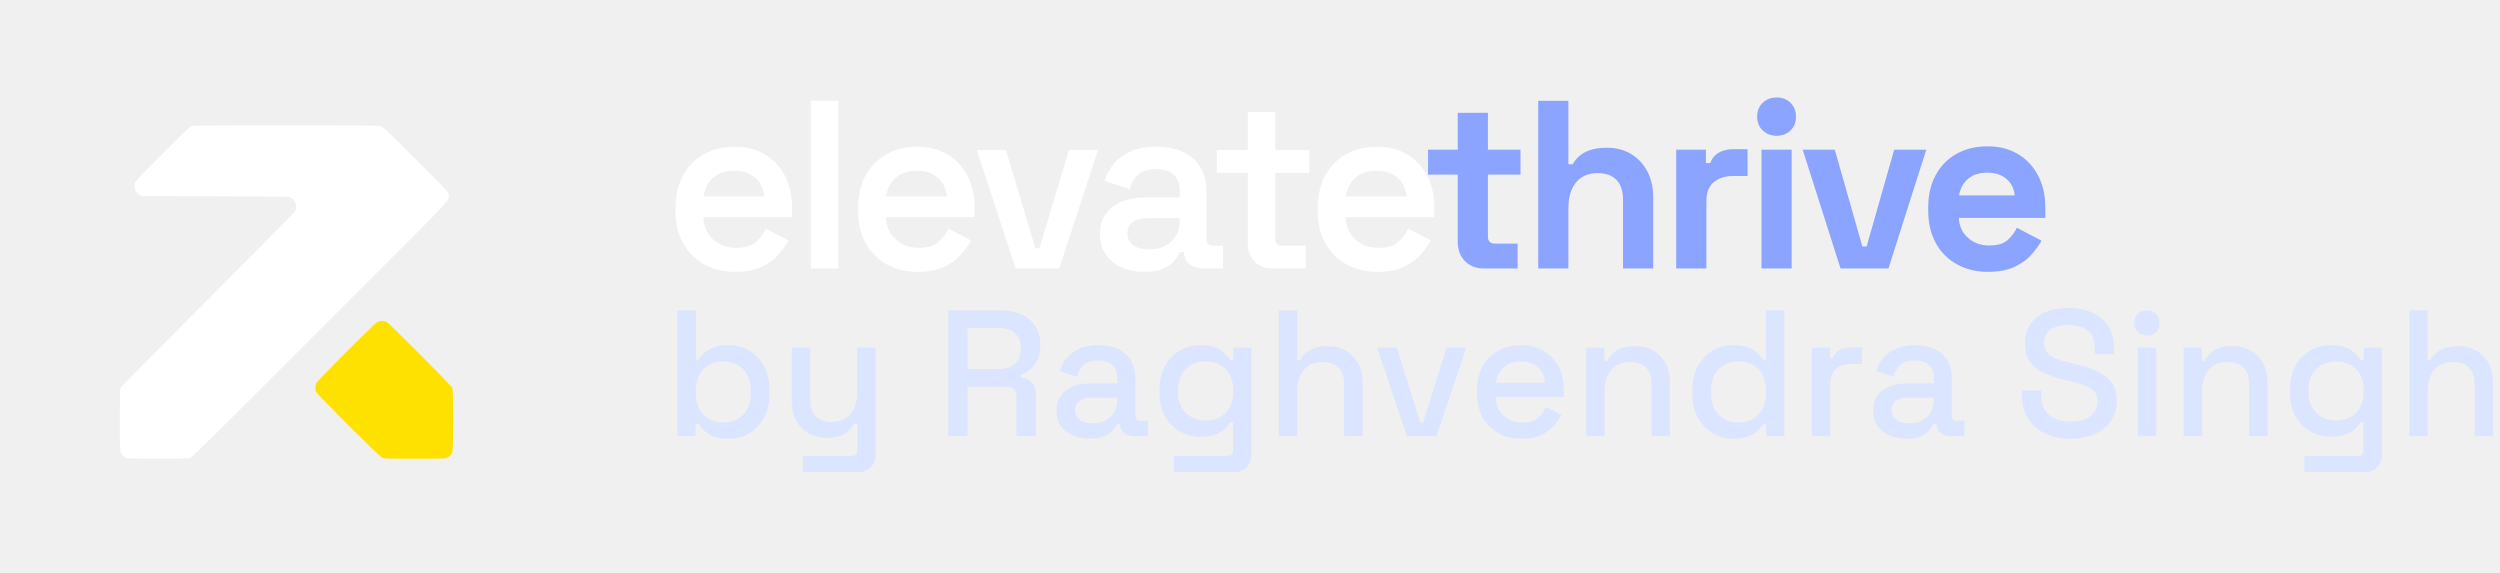
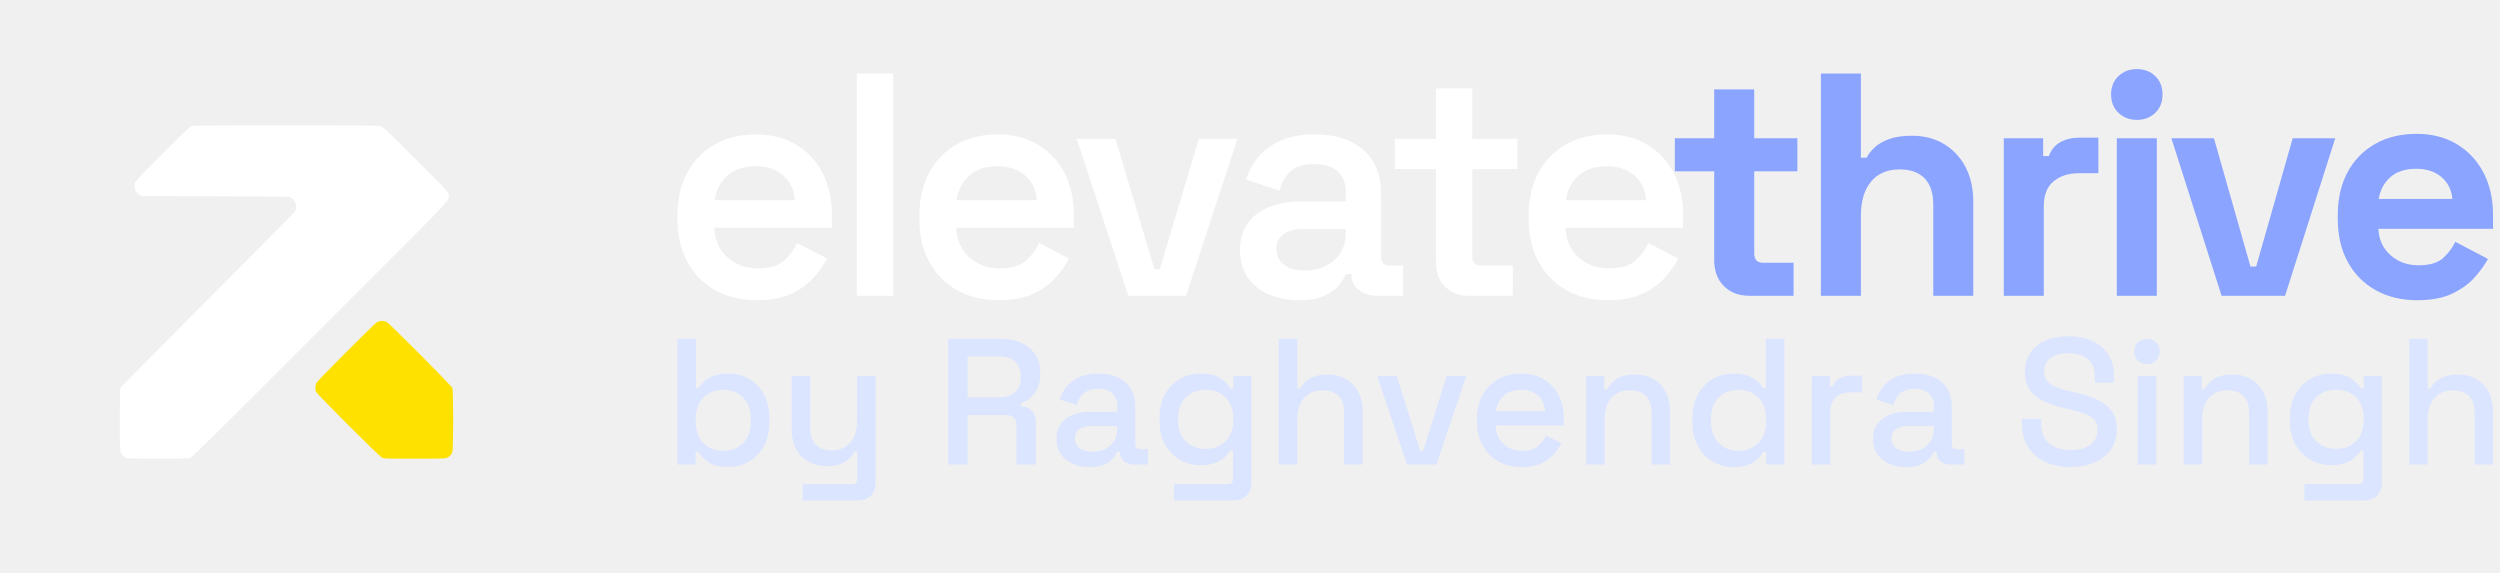
<svg xmlns="http://www.w3.org/2000/svg" width="178.91" height="41.00" viewBox="0 0 178.91 41.00" role="img" aria-labelledby="logo-title">
  <g transform="translate(0.500 0.900) scale(0.037037)" aria-hidden="true">
    <path fill="#ffffff" d="M 231.03 860.89 C 226.45 859.06 221.79 854.76 219.91 850.62 C 218.16 846.75 218.04 842.97 218.02 787.72 C 218.00 737.08 218.21 728.42 219.54 725.22 C 220.63 722.57 269.48 673.06 388.93 553.50 C 526.74 415.57 557.01 384.81 558.01 381.63 C 560.91 372.46 556.73 361.88 548.50 357.59 C 544.51 355.51 544.10 355.50 401.93 355.00 L 259.35 354.50 L 255.20 351.75 C 248.30 347.18 244.86 338.03 247.00 329.91 C 248.04 325.94 253.33 320.31 299.83 273.64 C 334.67 238.68 352.80 221.18 355.50 219.92 C 359.36 218.11 365.68 218.04 540.00 218.04 C 714.34 218.04 720.64 218.11 724.50 219.92 C 727.22 221.19 748.28 241.63 790.17 283.65 C 854.99 348.67 854.00 347.54 853.98 356.00 C 853.97 363.90 859.26 358.45 603.35 614.17 C 388.77 828.60 356.99 859.98 353.50 860.92 C 348.26 862.32 234.56 862.29 231.03 860.89 Z" />
    <path fill="#ffe100" d="M 724.50 860.08 C 719.38 857.68 598.62 736.88 596.99 732.53 C 595.37 728.19 595.57 720.96 597.45 716.44 C 598.63 713.58 614.38 697.17 654.79 656.68 C 685.43 625.98 712.40 599.73 714.73 598.35 C 720.21 595.09 727.89 594.87 733.54 597.80 C 739.35 600.83 858.48 720.41 860.47 725.22 C 862.78 730.83 862.77 844.22 860.45 849.77 C 858.39 854.71 855.34 857.88 850.50 860.11 C 846.75 861.84 842.75 861.96 787.50 861.96 C 731.92 861.96 728.27 861.85 724.50 860.08 Z" />
  </g>
  <g transform="translate(0 6.714)">
-     <path fill="#ffffff" d="M52.622 12.74Q51.351 12.74 50.385 12.2Q49.42 11.66 48.881 10.676Q48.343 9.692 48.343 8.366V8.161Q48.343 6.833 48.874 5.85Q49.405 4.867 50.361 4.327Q51.316 3.787 52.573 3.787Q53.809 3.787 54.731 4.332Q55.652 4.877 56.166 5.851Q56.68 6.825 56.68 8.122V8.826H50.333Q50.37 9.82 51.037 10.421Q51.703 11.022 52.679 11.022Q53.632 11.022 54.098 10.604Q54.565 10.186 54.808 9.655L56.427 10.49Q56.184 10.957 55.73 11.483Q55.276 12.009 54.527 12.374Q53.779 12.74 52.622 12.74ZM50.35 7.34H54.687Q54.619 6.495 54.046 6Q53.474 5.505 52.559 5.505Q51.619 5.505 51.05 6Q50.482 6.495 50.35 7.34Z" />
-     <path fill="#ffffff" d="M58.028 12.5V0.5H59.99V12.5Z" />
-     <path fill="#ffffff" d="M65.685 12.74Q64.414 12.74 63.448 12.2Q62.482 11.66 61.944 10.676Q61.405 9.692 61.405 8.366V8.161Q61.405 6.833 61.937 5.85Q62.468 4.867 63.424 4.327Q64.379 3.787 65.636 3.787Q66.872 3.787 67.793 4.332Q68.715 4.877 69.229 5.851Q69.743 6.825 69.743 8.122V8.826H63.396Q63.433 9.82 64.1 10.421Q64.766 11.022 65.742 11.022Q66.695 11.022 67.161 10.604Q67.627 10.186 67.871 9.655L69.49 10.49Q69.247 10.957 68.793 11.483Q68.338 12.009 67.59 12.374Q66.842 12.74 65.685 12.74ZM63.413 7.34H67.75Q67.681 6.495 67.109 6Q66.537 5.505 65.622 5.505Q64.681 5.505 64.113 6Q63.545 6.495 63.413 7.34Z" />
-     <path fill="#ffffff" d="M72.684 12.5 69.903 4.027H71.99L74.097 11.061H74.387L76.494 4.027H78.581L75.8 12.5Z" />
-     <path fill="#ffffff" d="M81.893 12.74Q80.991 12.74 80.272 12.426Q79.554 12.112 79.135 11.508Q78.717 10.904 78.717 10.038Q78.717 9.17 79.135 8.586Q79.554 8.002 80.292 7.707Q81.03 7.411 81.972 7.411H84.43V6.898Q84.43 6.226 84.016 5.809Q83.603 5.392 82.729 5.392Q81.873 5.392 81.435 5.79Q80.997 6.189 80.859 6.829L79.045 6.226Q79.25 5.56 79.703 5.011Q80.156 4.462 80.914 4.124Q81.673 3.787 82.758 3.787Q84.42 3.787 85.377 4.624Q86.335 5.461 86.335 7.034V10.359Q86.335 10.873 86.815 10.873H87.522V12.5H86.142Q85.525 12.5 85.132 12.19Q84.739 11.88 84.739 11.36V11.324H84.44Q84.344 11.56 84.085 11.899Q83.825 12.238 83.302 12.489Q82.779 12.74 81.893 12.74ZM82.216 11.135Q83.197 11.135 83.813 10.579Q84.43 10.022 84.43 9.074V8.897H82.102Q81.451 8.897 81.065 9.176Q80.679 9.456 80.679 9.979Q80.679 10.502 81.082 10.818Q81.486 11.135 82.216 11.135Z" />
-     <path fill="#ffffff" d="M91.089 12.5Q90.279 12.5 89.789 12.009Q89.299 11.517 89.299 10.688V5.66H87.078V4.027H89.299V1.303H91.261V4.027H93.695V5.66H91.261V10.353Q91.261 10.867 91.747 10.867H93.447V12.5Z" />
-     <path fill="#ffffff" d="M98.582 12.74Q97.311 12.74 96.345 12.2Q95.38 11.66 94.841 10.676Q94.303 9.692 94.303 8.366V8.161Q94.303 6.833 94.834 5.85Q95.365 4.867 96.321 4.327Q97.276 3.787 98.533 3.787Q99.769 3.787 100.691 4.332Q101.612 4.877 102.126 5.851Q102.64 6.825 102.64 8.122V8.826H96.293Q96.33 9.82 96.997 10.421Q97.663 11.022 98.639 11.022Q99.592 11.022 100.058 10.604Q100.525 10.186 100.768 9.655L102.387 10.49Q102.144 10.957 101.69 11.483Q101.236 12.009 100.487 12.374Q99.739 12.74 98.582 12.74ZM96.31 7.34H100.647Q100.579 6.495 100.006 6Q99.434 5.505 98.519 5.505Q97.579 5.505 97.01 6Q96.442 6.495 96.31 7.34Z" />
-     <g transform="translate(-4.319 0)">
-       <path fill="#8aa4ff" d="M110.526 12.5Q109.686 12.5 109.163 11.977Q108.64 11.454 108.64 10.58V5.78H106.515V3.997H108.64V1.357H110.8V3.997H113.132V5.78H110.8V10.203Q110.8 10.717 111.28 10.717H112.926V12.5Z" />
-       <path fill="#8aa4ff" d="M114.4 12.5V0.5H116.56V5.043H116.869Q117.006 4.769 117.298 4.494Q117.589 4.22 118.078 4.04Q118.566 3.86 119.32 3.86Q120.315 3.86 121.06 4.314Q121.806 4.769 122.218 5.566Q122.629 6.363 122.629 7.426V12.5H120.469V7.597Q120.469 6.637 119.998 6.157Q119.526 5.677 118.652 5.677Q117.658 5.677 117.109 6.337Q116.56 6.997 116.56 8.18V12.5Z" />
-       <path fill="#8aa4ff" d="M124.275 12.5V3.997H126.4V4.957H126.709Q126.898 4.443 127.335 4.203Q127.772 3.963 128.355 3.963H129.383V5.883H128.32Q127.498 5.883 126.966 6.32Q126.435 6.757 126.435 7.666V12.5Z" />
-       <path fill="#8aa4ff" d="M130.378 12.5V3.997H132.538V12.5ZM131.458 3.003Q130.875 3.003 130.472 2.626Q130.069 2.249 130.069 1.631Q130.069 1.014 130.472 0.637Q130.875 0.26 131.458 0.26Q132.058 0.26 132.452 0.637Q132.846 1.014 132.846 1.631Q132.846 2.249 132.452 2.626Q132.058 3.003 131.458 3.003Z" />
-       <path fill="#8aa4ff" d="M136.035 12.5 133.326 3.997H135.623L137.595 10.923H137.903L139.875 3.997H142.172L139.463 12.5Z" />
-       <path fill="#8aa4ff" d="M146.595 12.74Q145.326 12.74 144.358 12.2Q143.389 11.66 142.849 10.674Q142.309 9.689 142.309 8.351V8.146Q142.309 6.809 142.84 5.823Q143.372 4.837 144.332 4.297Q145.292 3.757 146.56 3.757Q147.812 3.757 148.738 4.314Q149.663 4.871 150.178 5.857Q150.692 6.843 150.692 8.146V8.883H144.503Q144.538 9.757 145.155 10.306Q145.772 10.854 146.663 10.854Q147.572 10.854 148 10.46Q148.429 10.066 148.652 9.586L150.418 10.511Q150.178 10.957 149.723 11.48Q149.269 12.003 148.515 12.371Q147.76 12.74 146.595 12.74ZM144.52 7.271H148.498Q148.429 6.534 147.906 6.089Q147.383 5.643 146.543 5.643Q145.669 5.643 145.155 6.089Q144.64 6.534 144.52 7.271Z" />
+     <g transform="translate(-15.59278 -2.115172) scale(1.325411)">
+       <path fill="#ffffff" d="M52.622 12.74Q51.351 12.74 50.385 12.2Q49.42 11.66 48.881 10.676Q48.343 9.692 48.343 8.366V8.161Q48.343 6.833 48.874 5.85Q49.405 4.867 50.361 4.327Q51.316 3.787 52.573 3.787Q53.809 3.787 54.731 4.332Q55.652 4.877 56.166 5.851Q56.68 6.825 56.68 8.122V8.826H50.333Q50.37 9.82 51.037 10.421Q51.703 11.022 52.679 11.022Q53.632 11.022 54.098 10.604Q54.565 10.186 54.808 9.655L56.427 10.49Q56.184 10.957 55.73 11.483Q55.276 12.009 54.527 12.374Q53.779 12.74 52.622 12.74ZM50.35 7.34H54.687Q54.619 6.495 54.046 6Q53.474 5.505 52.559 5.505Q51.619 5.505 51.05 6Q50.482 6.495 50.35 7.34Z" />
+       <path fill="#ffffff" d="M58.028 12.5V0.5H59.99V12.5Z" />
+       <path fill="#ffffff" d="M65.685 12.74Q64.414 12.74 63.448 12.2Q62.482 11.66 61.944 10.676Q61.405 9.692 61.405 8.366V8.161Q61.405 6.833 61.937 5.85Q62.468 4.867 63.424 4.327Q64.379 3.787 65.636 3.787Q66.872 3.787 67.793 4.332Q68.715 4.877 69.229 5.851Q69.743 6.825 69.743 8.122V8.826H63.396Q63.433 9.82 64.1 10.421Q64.766 11.022 65.742 11.022Q66.695 11.022 67.161 10.604Q67.627 10.186 67.871 9.655L69.49 10.49Q69.247 10.957 68.793 11.483Q68.338 12.009 67.59 12.374Q66.842 12.74 65.685 12.74ZM63.413 7.34H67.75Q67.681 6.495 67.109 6Q66.537 5.505 65.622 5.505Q64.681 5.505 64.113 6Q63.545 6.495 63.413 7.34Z" />
+       <path fill="#ffffff" d="M72.684 12.5 69.903 4.027H71.99L74.097 11.061H74.387L76.494 4.027H78.581L75.8 12.5Z" />
+       <path fill="#ffffff" d="M81.893 12.74Q80.991 12.74 80.272 12.426Q79.554 12.112 79.135 11.508Q78.717 10.904 78.717 10.038Q78.717 9.17 79.135 8.586Q79.554 8.002 80.292 7.707Q81.03 7.411 81.972 7.411H84.43V6.898Q84.43 6.226 84.016 5.809Q83.603 5.392 82.729 5.392Q81.873 5.392 81.435 5.79Q80.997 6.189 80.859 6.829L79.045 6.226Q79.25 5.56 79.703 5.011Q80.156 4.462 80.914 4.124Q81.673 3.787 82.758 3.787Q84.42 3.787 85.377 4.624Q86.335 5.461 86.335 7.034V10.359Q86.335 10.873 86.815 10.873H87.522V12.5H86.142Q85.525 12.5 85.132 12.19Q84.739 11.88 84.739 11.36V11.324H84.44Q84.344 11.56 84.085 11.899Q83.825 12.238 83.302 12.489Q82.779 12.74 81.893 12.74ZM82.216 11.135Q83.197 11.135 83.813 10.579Q84.43 10.022 84.43 9.074V8.897H82.102Q81.451 8.897 81.065 9.176Q80.679 9.456 80.679 9.979Q80.679 10.502 81.082 10.818Q81.486 11.135 82.216 11.135Z" />
+       <path fill="#ffffff" d="M91.089 12.5Q90.279 12.5 89.789 12.009Q89.299 11.517 89.299 10.688V5.66H87.078V4.027H89.299V1.303H91.261V4.027H93.695V5.66H91.261V10.353Q91.261 10.867 91.747 10.867H93.447V12.5Z" />
+       <path fill="#ffffff" d="M98.582 12.74Q97.311 12.74 96.345 12.2Q95.38 11.66 94.841 10.676Q94.303 9.692 94.303 8.366V8.161Q94.303 6.833 94.834 5.85Q95.365 4.867 96.321 4.327Q97.276 3.787 98.533 3.787Q99.769 3.787 100.691 4.332Q101.612 4.877 102.126 5.851Q102.64 6.825 102.64 8.122V8.826H96.293Q96.33 9.82 96.997 10.421Q97.663 11.022 98.639 11.022Q99.592 11.022 100.058 10.604Q100.525 10.186 100.768 9.655L102.387 10.49Q102.144 10.957 101.69 11.483Q101.236 12.009 100.487 12.374Q99.739 12.74 98.582 12.74ZM96.31 7.34H100.647Q100.579 6.495 100.006 6Q99.434 5.505 98.519 5.505Q97.579 5.505 97.01 6Q96.442 6.495 96.31 7.34Z" />
+       <g transform="translate(-4.319 0)">
+         <path fill="#8aa4ff" d="M110.526 12.5Q109.686 12.5 109.163 11.977Q108.64 11.454 108.64 10.58V5.78H106.515V3.997H108.64V1.357H110.8V3.997H113.132V5.78H110.8V10.203Q110.8 10.717 111.28 10.717H112.926V12.5Z" />
+         <path fill="#8aa4ff" d="M114.4 12.5V0.5H116.56V5.043H116.869Q117.006 4.769 117.298 4.494Q117.589 4.22 118.078 4.04Q118.566 3.86 119.32 3.86Q120.315 3.86 121.06 4.314Q121.806 4.769 122.218 5.566Q122.629 6.363 122.629 7.426V12.5H120.469V7.597Q120.469 6.637 119.998 6.157Q119.526 5.677 118.652 5.677Q117.658 5.677 117.109 6.337Q116.56 6.997 116.56 8.18V12.5Z" />
+         <path fill="#8aa4ff" d="M124.275 12.5V3.997H126.4V4.957H126.709Q126.898 4.443 127.335 4.203Q127.772 3.963 128.355 3.963H129.383V5.883H128.32Q127.498 5.883 126.966 6.32Q126.435 6.757 126.435 7.666V12.5Z" />
+         <path fill="#8aa4ff" d="M130.378 12.5V3.997H132.538V12.5ZM131.458 3.003Q130.875 3.003 130.472 2.626Q130.069 2.249 130.069 1.631Q130.069 1.014 130.472 0.637Q130.875 0.26 131.458 0.26Q132.058 0.26 132.452 0.637Q132.846 1.014 132.846 1.631Q132.846 2.249 132.452 2.626Q132.058 3.003 131.458 3.003Z" />
+         <path fill="#8aa4ff" d="M136.035 12.5 133.326 3.997H135.623L137.595 10.923H137.903L139.875 3.997H142.172L139.463 12.5Z" />
+         <path fill="#8aa4ff" d="M146.595 12.74Q145.326 12.74 144.358 12.2Q143.389 11.66 142.849 10.674Q142.309 9.689 142.309 8.351V8.146Q142.309 6.809 142.84 5.823Q143.372 4.837 144.332 4.297Q145.292 3.757 146.56 3.757Q147.812 3.757 148.738 4.314Q149.663 4.871 150.178 5.857Q150.692 6.843 150.692 8.146V8.883H144.503Q144.538 9.757 145.155 10.306Q145.772 10.854 146.663 10.854Q147.572 10.854 148 10.46Q148.429 10.066 148.652 9.586L150.418 10.511Q150.178 10.957 149.723 11.48Q149.269 12.003 148.515 12.371Q147.76 12.74 146.595 12.74ZM144.52 7.271H148.498Q148.429 6.534 147.906 6.089Q147.383 5.643 146.543 5.643Q145.669 5.643 145.155 6.089Q144.64 6.534 144.52 7.271Z" />
+       </g>
    </g>
-     <path fill="#dce5ff" d="M52.141 24.68Q51.222 24.68 50.72 24.346Q50.219 24.012 49.983 23.598H49.778V24.5H48.481V15.5H49.804V19.027H50.008Q50.159 18.764 50.419 18.529Q50.68 18.294 51.103 18.141Q51.527 17.988 52.141 17.988Q52.94 17.988 53.605 18.372Q54.269 18.755 54.668 19.486Q55.066 20.217 55.066 21.24V21.428Q55.066 22.451 54.666 23.182Q54.265 23.912 53.6 24.296Q52.935 24.68 52.141 24.68ZM51.761 23.518Q52.619 23.518 53.177 22.966Q53.734 22.414 53.734 21.394V21.274Q53.734 20.254 53.181 19.702Q52.627 19.15 51.761 19.15Q50.907 19.15 50.347 19.702Q49.787 20.254 49.787 21.274V21.394Q49.787 22.414 50.347 22.966Q50.907 23.518 51.761 23.518Z" />
-     <path fill="#dce5ff" d="M57.448 27.071V25.909H60.983Q61.352 25.909 61.352 25.523V23.579H61.147Q61.026 23.829 60.788 24.068Q60.549 24.307 60.151 24.459Q59.753 24.612 59.143 24.612Q58.425 24.612 57.861 24.291Q57.297 23.971 56.977 23.38Q56.657 22.789 56.657 21.978V18.168H57.981V21.876Q57.981 22.7 58.39 23.091Q58.8 23.483 59.528 23.483Q60.35 23.483 60.842 22.941Q61.335 22.398 61.335 21.372V18.168H62.658V25.793Q62.658 26.382 62.319 26.727Q61.981 27.071 61.388 27.071Z" />
-     <path fill="#dce5ff" d="M67.853 24.5V15.5H71.626Q72.471 15.5 73.103 15.791Q73.735 16.082 74.089 16.62Q74.443 17.158 74.443 17.9V18.045Q74.443 18.891 74.039 19.399Q73.635 19.907 73.061 20.116V20.321Q73.552 20.342 73.844 20.65Q74.136 20.957 74.136 21.515V24.5H72.745V21.706Q72.745 21.361 72.562 21.159Q72.379 20.957 71.979 20.957H69.244V24.5ZM69.244 19.693H71.482Q72.226 19.693 72.639 19.316Q73.052 18.939 73.052 18.282V18.176Q73.052 17.519 72.648 17.141Q72.244 16.764 71.482 16.764H69.244Z" />
-     <path fill="#dce5ff" d="M77.978 24.68Q77.306 24.68 76.768 24.447Q76.231 24.213 75.918 23.764Q75.605 23.314 75.605 22.672Q75.605 22.025 75.918 21.593Q76.231 21.16 76.779 20.942Q77.327 20.724 78.02 20.724H79.957V20.314Q79.957 19.756 79.62 19.42Q79.283 19.083 78.59 19.083Q77.909 19.083 77.548 19.405Q77.187 19.726 77.07 20.249L75.84 19.846Q75.994 19.335 76.332 18.917Q76.671 18.498 77.236 18.243Q77.802 17.988 78.607 17.988Q79.84 17.988 80.543 18.613Q81.247 19.239 81.247 20.403V23.011Q81.247 23.397 81.607 23.397H82.153V24.5H81.163Q80.714 24.5 80.432 24.266Q80.151 24.033 80.151 23.638V23.598H79.947Q79.855 23.797 79.646 24.055Q79.436 24.312 79.037 24.496Q78.638 24.68 77.978 24.68ZM78.18 23.585Q78.97 23.585 79.463 23.129Q79.957 22.673 79.957 21.881V21.743H78.099Q77.573 21.743 77.25 21.97Q76.928 22.197 76.928 22.634Q76.928 23.071 77.263 23.328Q77.599 23.585 78.18 23.585Z" />
-     <path fill="#dce5ff" d="M82.977 21.36V21.172Q82.977 20.174 83.378 19.462Q83.778 18.751 84.447 18.369Q85.116 17.988 85.918 17.988Q86.847 17.988 87.339 18.33Q87.832 18.672 88.06 19.07H88.265V18.168H89.553V25.793Q89.553 26.382 89.217 26.727Q88.881 27.071 88.287 27.071H84.019V25.909H87.866Q88.239 25.909 88.239 25.523V23.505H88.035Q87.893 23.747 87.636 23.988Q87.38 24.229 86.963 24.387Q86.546 24.544 85.918 24.544Q85.116 24.544 84.445 24.162Q83.774 23.781 83.375 23.067Q82.977 22.353 82.977 21.36ZM86.282 23.381Q87.14 23.381 87.698 22.838Q88.256 22.295 88.256 21.326V21.206Q88.256 20.224 87.702 19.687Q87.149 19.15 86.282 19.15Q85.429 19.15 84.869 19.687Q84.309 20.224 84.309 21.206V21.326Q84.309 22.295 84.869 22.838Q85.429 23.381 86.282 23.381Z" />
-     <path fill="#dce5ff" d="M91.514 24.5V15.5H92.837V19.06H93.041Q93.162 18.818 93.401 18.588Q93.64 18.357 94.033 18.209Q94.427 18.06 95.028 18.06Q95.752 18.06 96.313 18.381Q96.875 18.701 97.194 19.288Q97.514 19.875 97.514 20.694V24.5H96.191V20.796Q96.191 19.968 95.781 19.579Q95.372 19.189 94.644 19.189Q93.822 19.189 93.329 19.732Q92.837 20.274 92.837 21.3V24.5Z" />
-     <path fill="#dce5ff" d="M100.691 24.5 98.552 18.168H99.96L101.641 23.524H101.845L103.526 18.168H104.934L102.795 24.5Z" />
-     <path fill="#dce5ff" d="M108.901 24.68Q107.945 24.68 107.223 24.275Q106.501 23.87 106.098 23.133Q105.695 22.396 105.695 21.411V21.257Q105.695 20.267 106.094 19.533Q106.492 18.798 107.206 18.393Q107.919 17.988 108.852 17.988Q109.768 17.988 110.456 18.388Q111.143 18.788 111.529 19.509Q111.915 20.23 111.915 21.198V21.702H107.035Q107.065 22.537 107.602 23.028Q108.139 23.518 108.934 23.518Q109.683 23.518 110.061 23.186Q110.438 22.854 110.637 22.418L111.741 22.977Q111.556 23.343 111.215 23.739Q110.875 24.136 110.318 24.408Q109.761 24.68 108.901 24.68ZM107.048 20.682H110.571Q110.519 19.967 110.053 19.559Q109.586 19.15 108.844 19.15Q108.089 19.15 107.623 19.559Q107.156 19.967 107.048 20.682Z" />
-     <path fill="#dce5ff" d="M113.512 24.5V18.168H114.81V19.116H115.014Q115.195 18.723 115.656 18.39Q116.116 18.056 117.027 18.056Q117.75 18.056 118.312 18.376Q118.873 18.697 119.193 19.286Q119.513 19.875 119.513 20.694V24.5H118.19V20.796Q118.19 19.968 117.78 19.576Q117.37 19.185 116.642 19.185Q115.82 19.185 115.328 19.729Q114.835 20.274 114.835 21.3V24.5Z" />
-     <path fill="#dce5ff" d="M124.036 24.68Q123.25 24.68 122.582 24.296Q121.913 23.912 121.512 23.182Q121.111 22.451 121.111 21.428V21.24Q121.111 20.217 121.51 19.486Q121.908 18.755 122.575 18.372Q123.242 17.988 124.036 17.988Q124.655 17.988 125.076 18.141Q125.498 18.294 125.762 18.529Q126.027 18.764 126.169 19.027H126.373V15.5H127.696V24.5H126.399V23.598H126.195Q125.958 24.012 125.461 24.346Q124.964 24.68 124.036 24.68ZM124.417 23.518Q125.275 23.518 125.832 22.966Q126.39 22.414 126.39 21.394V21.274Q126.39 20.254 125.837 19.702Q125.283 19.15 124.417 19.15Q123.563 19.15 123.003 19.702Q122.443 20.254 122.443 21.274V21.394Q122.443 22.414 123.003 22.966Q123.563 23.518 124.417 23.518Z" />
-     <path fill="#dce5ff" d="M129.661 24.5V18.168H130.958V18.91H131.163Q131.318 18.511 131.655 18.327Q131.991 18.142 132.496 18.142H133.254V19.33H132.448Q131.799 19.33 131.392 19.683Q130.984 20.035 130.984 20.775V24.5Z" />
-     <path fill="#dce5ff" d="M136.414 24.68Q135.742 24.68 135.204 24.447Q134.666 24.213 134.354 23.764Q134.041 23.314 134.041 22.672Q134.041 22.025 134.354 21.593Q134.666 21.16 135.214 20.942Q135.762 20.724 136.455 20.724H138.393V20.314Q138.393 19.756 138.056 19.42Q137.719 19.083 137.026 19.083Q136.345 19.083 135.984 19.405Q135.623 19.726 135.506 20.249L134.275 19.846Q134.43 19.335 134.768 18.917Q135.107 18.498 135.672 18.243Q136.237 17.988 137.042 17.988Q138.275 17.988 138.979 18.613Q139.683 19.239 139.683 20.403V23.011Q139.683 23.397 140.043 23.397H140.588V24.5H139.598Q139.15 24.5 138.868 24.266Q138.586 24.033 138.586 23.638V23.598H138.383Q138.291 23.797 138.081 24.055Q137.872 24.312 137.473 24.496Q137.074 24.68 136.414 24.68ZM136.616 23.585Q137.405 23.585 137.899 23.129Q138.393 22.673 138.393 21.881V21.743H136.535Q136.009 21.743 135.686 21.97Q135.364 22.197 135.364 22.634Q135.364 23.071 135.699 23.328Q136.034 23.585 136.616 23.585Z" />
-     <path fill="#dce5ff" d="M148.173 24.68Q147.158 24.68 146.375 24.318Q145.591 23.957 145.145 23.26Q144.7 22.564 144.7 21.551V21.231H146.074V21.551Q146.074 22.514 146.65 22.986Q147.226 23.459 148.173 23.459Q149.132 23.459 149.624 23.051Q150.115 22.643 150.115 22.008Q150.115 21.577 149.885 21.312Q149.655 21.047 149.228 20.881Q148.8 20.715 148.208 20.577L147.728 20.464Q146.87 20.262 146.237 19.956Q145.604 19.65 145.257 19.152Q144.91 18.653 144.91 17.862Q144.91 17.071 145.298 16.501Q145.685 15.932 146.383 15.626Q147.081 15.32 148.018 15.32Q148.956 15.32 149.694 15.641Q150.433 15.962 150.859 16.594Q151.285 17.225 151.285 18.175V18.637H149.911V18.175Q149.911 17.593 149.673 17.235Q149.436 16.878 149.009 16.71Q148.582 16.541 148.018 16.541Q147.189 16.541 146.737 16.88Q146.285 17.219 146.285 17.828Q146.285 18.235 146.485 18.498Q146.686 18.761 147.071 18.928Q147.457 19.096 148.024 19.225L148.504 19.339Q149.378 19.531 150.049 19.837Q150.72 20.143 151.105 20.654Q151.49 21.165 151.49 21.975Q151.49 22.784 151.081 23.392Q150.672 24 149.927 24.34Q149.183 24.68 148.173 24.68Z" />
-     <path fill="#dce5ff" d="M152.984 24.5V18.168H154.307V24.5ZM153.645 17.305Q153.262 17.305 152.998 17.054Q152.734 16.802 152.734 16.403Q152.734 15.998 152.998 15.749Q153.262 15.5 153.645 15.5Q154.041 15.5 154.299 15.749Q154.556 15.998 154.556 16.403Q154.556 16.802 154.299 17.054Q154.041 17.305 153.645 17.305Z" />
-     <path fill="#dce5ff" d="M156.275 24.5V18.168H157.573V19.116H157.777Q157.958 18.723 158.419 18.39Q158.879 18.056 159.79 18.056Q160.513 18.056 161.075 18.376Q161.636 18.697 161.956 19.286Q162.276 19.875 162.276 20.694V24.5H160.953V20.796Q160.953 19.968 160.543 19.576Q160.133 19.185 159.405 19.185Q158.583 19.185 158.091 19.729Q157.598 20.274 157.598 21.3V24.5Z" />
-     <path fill="#dce5ff" d="M163.874 21.36V21.172Q163.874 20.174 164.275 19.462Q164.675 18.751 165.344 18.369Q166.013 17.988 166.816 17.988Q167.744 17.988 168.237 18.33Q168.729 18.672 168.958 19.07H169.162V18.168H170.45V25.793Q170.45 26.382 170.114 26.727Q169.778 27.071 169.184 27.071H164.916V25.909H168.763Q169.136 25.909 169.136 25.523V23.505H168.932Q168.79 23.747 168.534 23.988Q168.277 24.229 167.86 24.387Q167.443 24.544 166.816 24.544Q166.013 24.544 165.342 24.162Q164.671 23.781 164.272 23.067Q163.874 22.353 163.874 21.36ZM167.179 23.381Q168.038 23.381 168.595 22.838Q169.153 22.295 169.153 21.326V21.206Q169.153 20.224 168.599 19.687Q168.046 19.15 167.179 19.15Q166.326 19.15 165.766 19.687Q165.206 20.224 165.206 21.206V21.326Q165.206 22.295 165.766 22.838Q166.326 23.381 167.179 23.381Z" />
-     <path fill="#dce5ff" d="M172.411 24.5V15.5H173.734V19.06H173.938Q174.059 18.818 174.298 18.588Q174.537 18.357 174.93 18.209Q175.324 18.06 175.926 18.06Q176.649 18.06 177.21 18.381Q177.772 18.701 178.092 19.288Q178.411 19.875 178.411 20.694V24.5H177.088V20.796Q177.088 19.968 176.679 19.579Q176.269 19.189 175.541 19.189Q174.719 19.189 174.226 19.732Q173.734 20.274 173.734 21.3V24.5Z" />
+     <g transform="translate(0 2.030565)">
+       <path fill="#dce5ff" d="M52.141 24.68Q51.222 24.68 50.72 24.346Q50.219 24.012 49.983 23.598H49.778V24.5H48.481V15.5H49.804V19.027H50.008Q50.159 18.764 50.419 18.529Q50.68 18.294 51.103 18.141Q51.527 17.988 52.141 17.988Q52.94 17.988 53.605 18.372Q54.269 18.755 54.668 19.486Q55.066 20.217 55.066 21.24V21.428Q55.066 22.451 54.666 23.182Q54.265 23.912 53.6 24.296Q52.935 24.68 52.141 24.68ZM51.761 23.518Q52.619 23.518 53.177 22.966Q53.734 22.414 53.734 21.394V21.274Q53.734 20.254 53.181 19.702Q52.627 19.15 51.761 19.15Q50.907 19.15 50.347 19.702Q49.787 20.254 49.787 21.274V21.394Q49.787 22.414 50.347 22.966Q50.907 23.518 51.761 23.518Z" />
+       <path fill="#dce5ff" d="M57.448 27.071V25.909H60.983Q61.352 25.909 61.352 25.523V23.579H61.147Q61.026 23.829 60.788 24.068Q60.549 24.307 60.151 24.459Q59.753 24.612 59.143 24.612Q58.425 24.612 57.861 24.291Q57.297 23.971 56.977 23.38Q56.657 22.789 56.657 21.978V18.168H57.981V21.876Q57.981 22.7 58.39 23.091Q58.8 23.483 59.528 23.483Q60.35 23.483 60.842 22.941Q61.335 22.398 61.335 21.372V18.168H62.658V25.793Q62.658 26.382 62.319 26.727Q61.981 27.071 61.388 27.071Z" />
+       <path fill="#dce5ff" d="M67.853 24.5V15.5H71.626Q72.471 15.5 73.103 15.791Q73.735 16.082 74.089 16.62Q74.443 17.158 74.443 17.9V18.045Q74.443 18.891 74.039 19.399Q73.635 19.907 73.061 20.116V20.321Q73.552 20.342 73.844 20.65Q74.136 20.957 74.136 21.515V24.5H72.745V21.706Q72.745 21.361 72.562 21.159Q72.379 20.957 71.979 20.957H69.244V24.5ZM69.244 19.693H71.482Q72.226 19.693 72.639 19.316Q73.052 18.939 73.052 18.282V18.176Q73.052 17.519 72.648 17.141Q72.244 16.764 71.482 16.764H69.244Z" />
+       <path fill="#dce5ff" d="M77.978 24.68Q77.306 24.68 76.768 24.447Q76.231 24.213 75.918 23.764Q75.605 23.314 75.605 22.672Q75.605 22.025 75.918 21.593Q76.231 21.16 76.779 20.942Q77.327 20.724 78.02 20.724H79.957V20.314Q79.957 19.756 79.62 19.42Q79.283 19.083 78.59 19.083Q77.909 19.083 77.548 19.405Q77.187 19.726 77.07 20.249L75.84 19.846Q75.994 19.335 76.332 18.917Q76.671 18.498 77.236 18.243Q77.802 17.988 78.607 17.988Q79.84 17.988 80.543 18.613Q81.247 19.239 81.247 20.403V23.011Q81.247 23.397 81.607 23.397H82.153V24.5H81.163Q80.714 24.5 80.432 24.266Q80.151 24.033 80.151 23.638V23.598H79.947Q79.855 23.797 79.646 24.055Q79.436 24.312 79.037 24.496Q78.638 24.68 77.978 24.68ZM78.18 23.585Q78.97 23.585 79.463 23.129Q79.957 22.673 79.957 21.881V21.743H78.099Q77.573 21.743 77.25 21.97Q76.928 22.197 76.928 22.634Q76.928 23.071 77.263 23.328Q77.599 23.585 78.18 23.585Z" />
+       <path fill="#dce5ff" d="M82.977 21.36V21.172Q82.977 20.174 83.378 19.462Q83.778 18.751 84.447 18.369Q85.116 17.988 85.918 17.988Q86.847 17.988 87.339 18.33Q87.832 18.672 88.06 19.07H88.265V18.168H89.553V25.793Q89.553 26.382 89.217 26.727Q88.881 27.071 88.287 27.071H84.019V25.909H87.866Q88.239 25.909 88.239 25.523V23.505H88.035Q87.893 23.747 87.636 23.988Q87.38 24.229 86.963 24.387Q86.546 24.544 85.918 24.544Q85.116 24.544 84.445 24.162Q83.774 23.781 83.375 23.067Q82.977 22.353 82.977 21.36ZM86.282 23.381Q87.14 23.381 87.698 22.838Q88.256 22.295 88.256 21.326V21.206Q88.256 20.224 87.702 19.687Q87.149 19.15 86.282 19.15Q85.429 19.15 84.869 19.687Q84.309 20.224 84.309 21.206V21.326Q84.309 22.295 84.869 22.838Q85.429 23.381 86.282 23.381Z" />
+       <path fill="#dce5ff" d="M91.514 24.5V15.5H92.837V19.06H93.041Q93.162 18.818 93.401 18.588Q93.64 18.357 94.033 18.209Q94.427 18.06 95.028 18.06Q95.752 18.06 96.313 18.381Q96.875 18.701 97.194 19.288Q97.514 19.875 97.514 20.694V24.5H96.191V20.796Q96.191 19.968 95.781 19.579Q95.372 19.189 94.644 19.189Q93.822 19.189 93.329 19.732Q92.837 20.274 92.837 21.3V24.5Z" />
+       <path fill="#dce5ff" d="M100.691 24.5 98.552 18.168H99.96L101.641 23.524H101.845L103.526 18.168H104.934L102.795 24.5Z" />
+       <path fill="#dce5ff" d="M108.901 24.68Q107.945 24.68 107.223 24.275Q106.501 23.87 106.098 23.133Q105.695 22.396 105.695 21.411V21.257Q105.695 20.267 106.094 19.533Q106.492 18.798 107.206 18.393Q107.919 17.988 108.852 17.988Q109.768 17.988 110.456 18.388Q111.143 18.788 111.529 19.509Q111.915 20.23 111.915 21.198V21.702H107.035Q107.065 22.537 107.602 23.028Q108.139 23.518 108.934 23.518Q109.683 23.518 110.061 23.186Q110.438 22.854 110.637 22.418L111.741 22.977Q111.556 23.343 111.215 23.739Q110.875 24.136 110.318 24.408Q109.761 24.68 108.901 24.68ZM107.048 20.682H110.571Q110.519 19.967 110.053 19.559Q109.586 19.15 108.844 19.15Q108.089 19.15 107.623 19.559Q107.156 19.967 107.048 20.682Z" />
+       <path fill="#dce5ff" d="M113.512 24.5V18.168H114.81V19.116H115.014Q115.195 18.723 115.656 18.39Q116.116 18.056 117.027 18.056Q117.75 18.056 118.312 18.376Q118.873 18.697 119.193 19.286Q119.513 19.875 119.513 20.694V24.5H118.19V20.796Q118.19 19.968 117.78 19.576Q117.37 19.185 116.642 19.185Q115.82 19.185 115.328 19.729Q114.835 20.274 114.835 21.3V24.5Z" />
+       <path fill="#dce5ff" d="M124.036 24.68Q123.25 24.68 122.582 24.296Q121.913 23.912 121.512 23.182Q121.111 22.451 121.111 21.428V21.24Q121.111 20.217 121.51 19.486Q121.908 18.755 122.575 18.372Q123.242 17.988 124.036 17.988Q124.655 17.988 125.076 18.141Q125.498 18.294 125.762 18.529Q126.027 18.764 126.169 19.027H126.373V15.5H127.696V24.5H126.399V23.598H126.195Q125.958 24.012 125.461 24.346Q124.964 24.68 124.036 24.68ZM124.417 23.518Q125.275 23.518 125.832 22.966Q126.39 22.414 126.39 21.394V21.274Q126.39 20.254 125.837 19.702Q125.283 19.15 124.417 19.15Q123.563 19.15 123.003 19.702Q122.443 20.254 122.443 21.274V21.394Q122.443 22.414 123.003 22.966Q123.563 23.518 124.417 23.518Z" />
+       <path fill="#dce5ff" d="M129.661 24.5V18.168H130.958V18.91H131.163Q131.318 18.511 131.655 18.327Q131.991 18.142 132.496 18.142H133.254V19.33H132.448Q131.799 19.33 131.392 19.683Q130.984 20.035 130.984 20.775V24.5Z" />
+       <path fill="#dce5ff" d="M136.414 24.68Q135.742 24.68 135.204 24.447Q134.666 24.213 134.354 23.764Q134.041 23.314 134.041 22.672Q134.041 22.025 134.354 21.593Q134.666 21.16 135.214 20.942Q135.762 20.724 136.455 20.724H138.393V20.314Q138.393 19.756 138.056 19.42Q137.719 19.083 137.026 19.083Q136.345 19.083 135.984 19.405Q135.623 19.726 135.506 20.249L134.275 19.846Q134.43 19.335 134.768 18.917Q135.107 18.498 135.672 18.243Q136.237 17.988 137.042 17.988Q138.275 17.988 138.979 18.613Q139.683 19.239 139.683 20.403V23.011Q139.683 23.397 140.043 23.397H140.588V24.5H139.598Q139.15 24.5 138.868 24.266Q138.586 24.033 138.586 23.638V23.598H138.383Q138.291 23.797 138.081 24.055Q137.872 24.312 137.473 24.496Q137.074 24.68 136.414 24.68ZM136.616 23.585Q137.405 23.585 137.899 23.129Q138.393 22.673 138.393 21.881V21.743H136.535Q136.009 21.743 135.686 21.97Q135.364 22.197 135.364 22.634Q135.364 23.071 135.699 23.328Q136.034 23.585 136.616 23.585Z" />
+       <path fill="#dce5ff" d="M148.173 24.68Q147.158 24.68 146.375 24.318Q145.591 23.957 145.145 23.26Q144.7 22.564 144.7 21.551V21.231H146.074V21.551Q146.074 22.514 146.65 22.986Q147.226 23.459 148.173 23.459Q149.132 23.459 149.624 23.051Q150.115 22.643 150.115 22.008Q150.115 21.577 149.885 21.312Q149.655 21.047 149.228 20.881Q148.8 20.715 148.208 20.577L147.728 20.464Q146.87 20.262 146.237 19.956Q145.604 19.65 145.257 19.152Q144.91 18.653 144.91 17.862Q144.91 17.071 145.298 16.501Q145.685 15.932 146.383 15.626Q147.081 15.32 148.018 15.32Q148.956 15.32 149.694 15.641Q150.433 15.962 150.859 16.594Q151.285 17.225 151.285 18.175V18.637H149.911V18.175Q149.911 17.593 149.673 17.235Q149.436 16.878 149.009 16.71Q148.582 16.541 148.018 16.541Q147.189 16.541 146.737 16.88Q146.285 17.219 146.285 17.828Q146.285 18.235 146.485 18.498Q146.686 18.761 147.071 18.928Q147.457 19.096 148.024 19.225L148.504 19.339Q149.378 19.531 150.049 19.837Q150.72 20.143 151.105 20.654Q151.49 21.165 151.49 21.975Q151.49 22.784 151.081 23.392Q150.672 24 149.927 24.34Q149.183 24.68 148.173 24.68Z" />
+       <path fill="#dce5ff" d="M152.984 24.5V18.168H154.307V24.5ZM153.645 17.305Q153.262 17.305 152.998 17.054Q152.734 16.802 152.734 16.403Q152.734 15.998 152.998 15.749Q153.262 15.5 153.645 15.5Q154.041 15.5 154.299 15.749Q154.556 15.998 154.556 16.403Q154.556 16.802 154.299 17.054Q154.041 17.305 153.645 17.305Z" />
+       <path fill="#dce5ff" d="M156.275 24.5V18.168H157.573V19.116H157.777Q157.958 18.723 158.419 18.39Q158.879 18.056 159.79 18.056Q160.513 18.056 161.075 18.376Q161.636 18.697 161.956 19.286Q162.276 19.875 162.276 20.694V24.5H160.953V20.796Q160.953 19.968 160.543 19.576Q160.133 19.185 159.405 19.185Q158.583 19.185 158.091 19.729Q157.598 20.274 157.598 21.3V24.5Z" />
+       <path fill="#dce5ff" d="M163.874 21.36V21.172Q163.874 20.174 164.275 19.462Q164.675 18.751 165.344 18.369Q166.013 17.988 166.816 17.988Q167.744 17.988 168.237 18.33Q168.729 18.672 168.958 19.07H169.162V18.168H170.45V25.793Q170.45 26.382 170.114 26.727Q169.778 27.071 169.184 27.071H164.916V25.909H168.763Q169.136 25.909 169.136 25.523V23.505H168.932Q168.79 23.747 168.534 23.988Q168.277 24.229 167.86 24.387Q167.443 24.544 166.816 24.544Q166.013 24.544 165.342 24.162Q164.671 23.781 164.272 23.067Q163.874 22.353 163.874 21.36ZM167.179 23.381Q168.038 23.381 168.595 22.838Q169.153 22.295 169.153 21.326V21.206Q169.153 20.224 168.599 19.687Q168.046 19.15 167.179 19.15Q166.326 19.15 165.766 19.687Q165.206 20.224 165.206 21.206V21.326Q165.206 22.295 165.766 22.838Q166.326 23.381 167.179 23.381Z" />
+       <path fill="#dce5ff" d="M172.411 24.5V15.5H173.734V19.06H173.938Q174.059 18.818 174.298 18.588Q174.537 18.357 174.93 18.209Q175.324 18.06 175.926 18.06Q176.649 18.06 177.21 18.381Q177.772 18.701 178.092 19.288Q178.411 19.875 178.411 20.694V24.5H177.088V20.796Q177.088 19.968 176.679 19.579Q176.269 19.189 175.541 19.189Q174.719 19.189 174.226 19.732Q173.734 20.274 173.734 21.3V24.5Z" />
+     </g>
  </g>
</svg>
